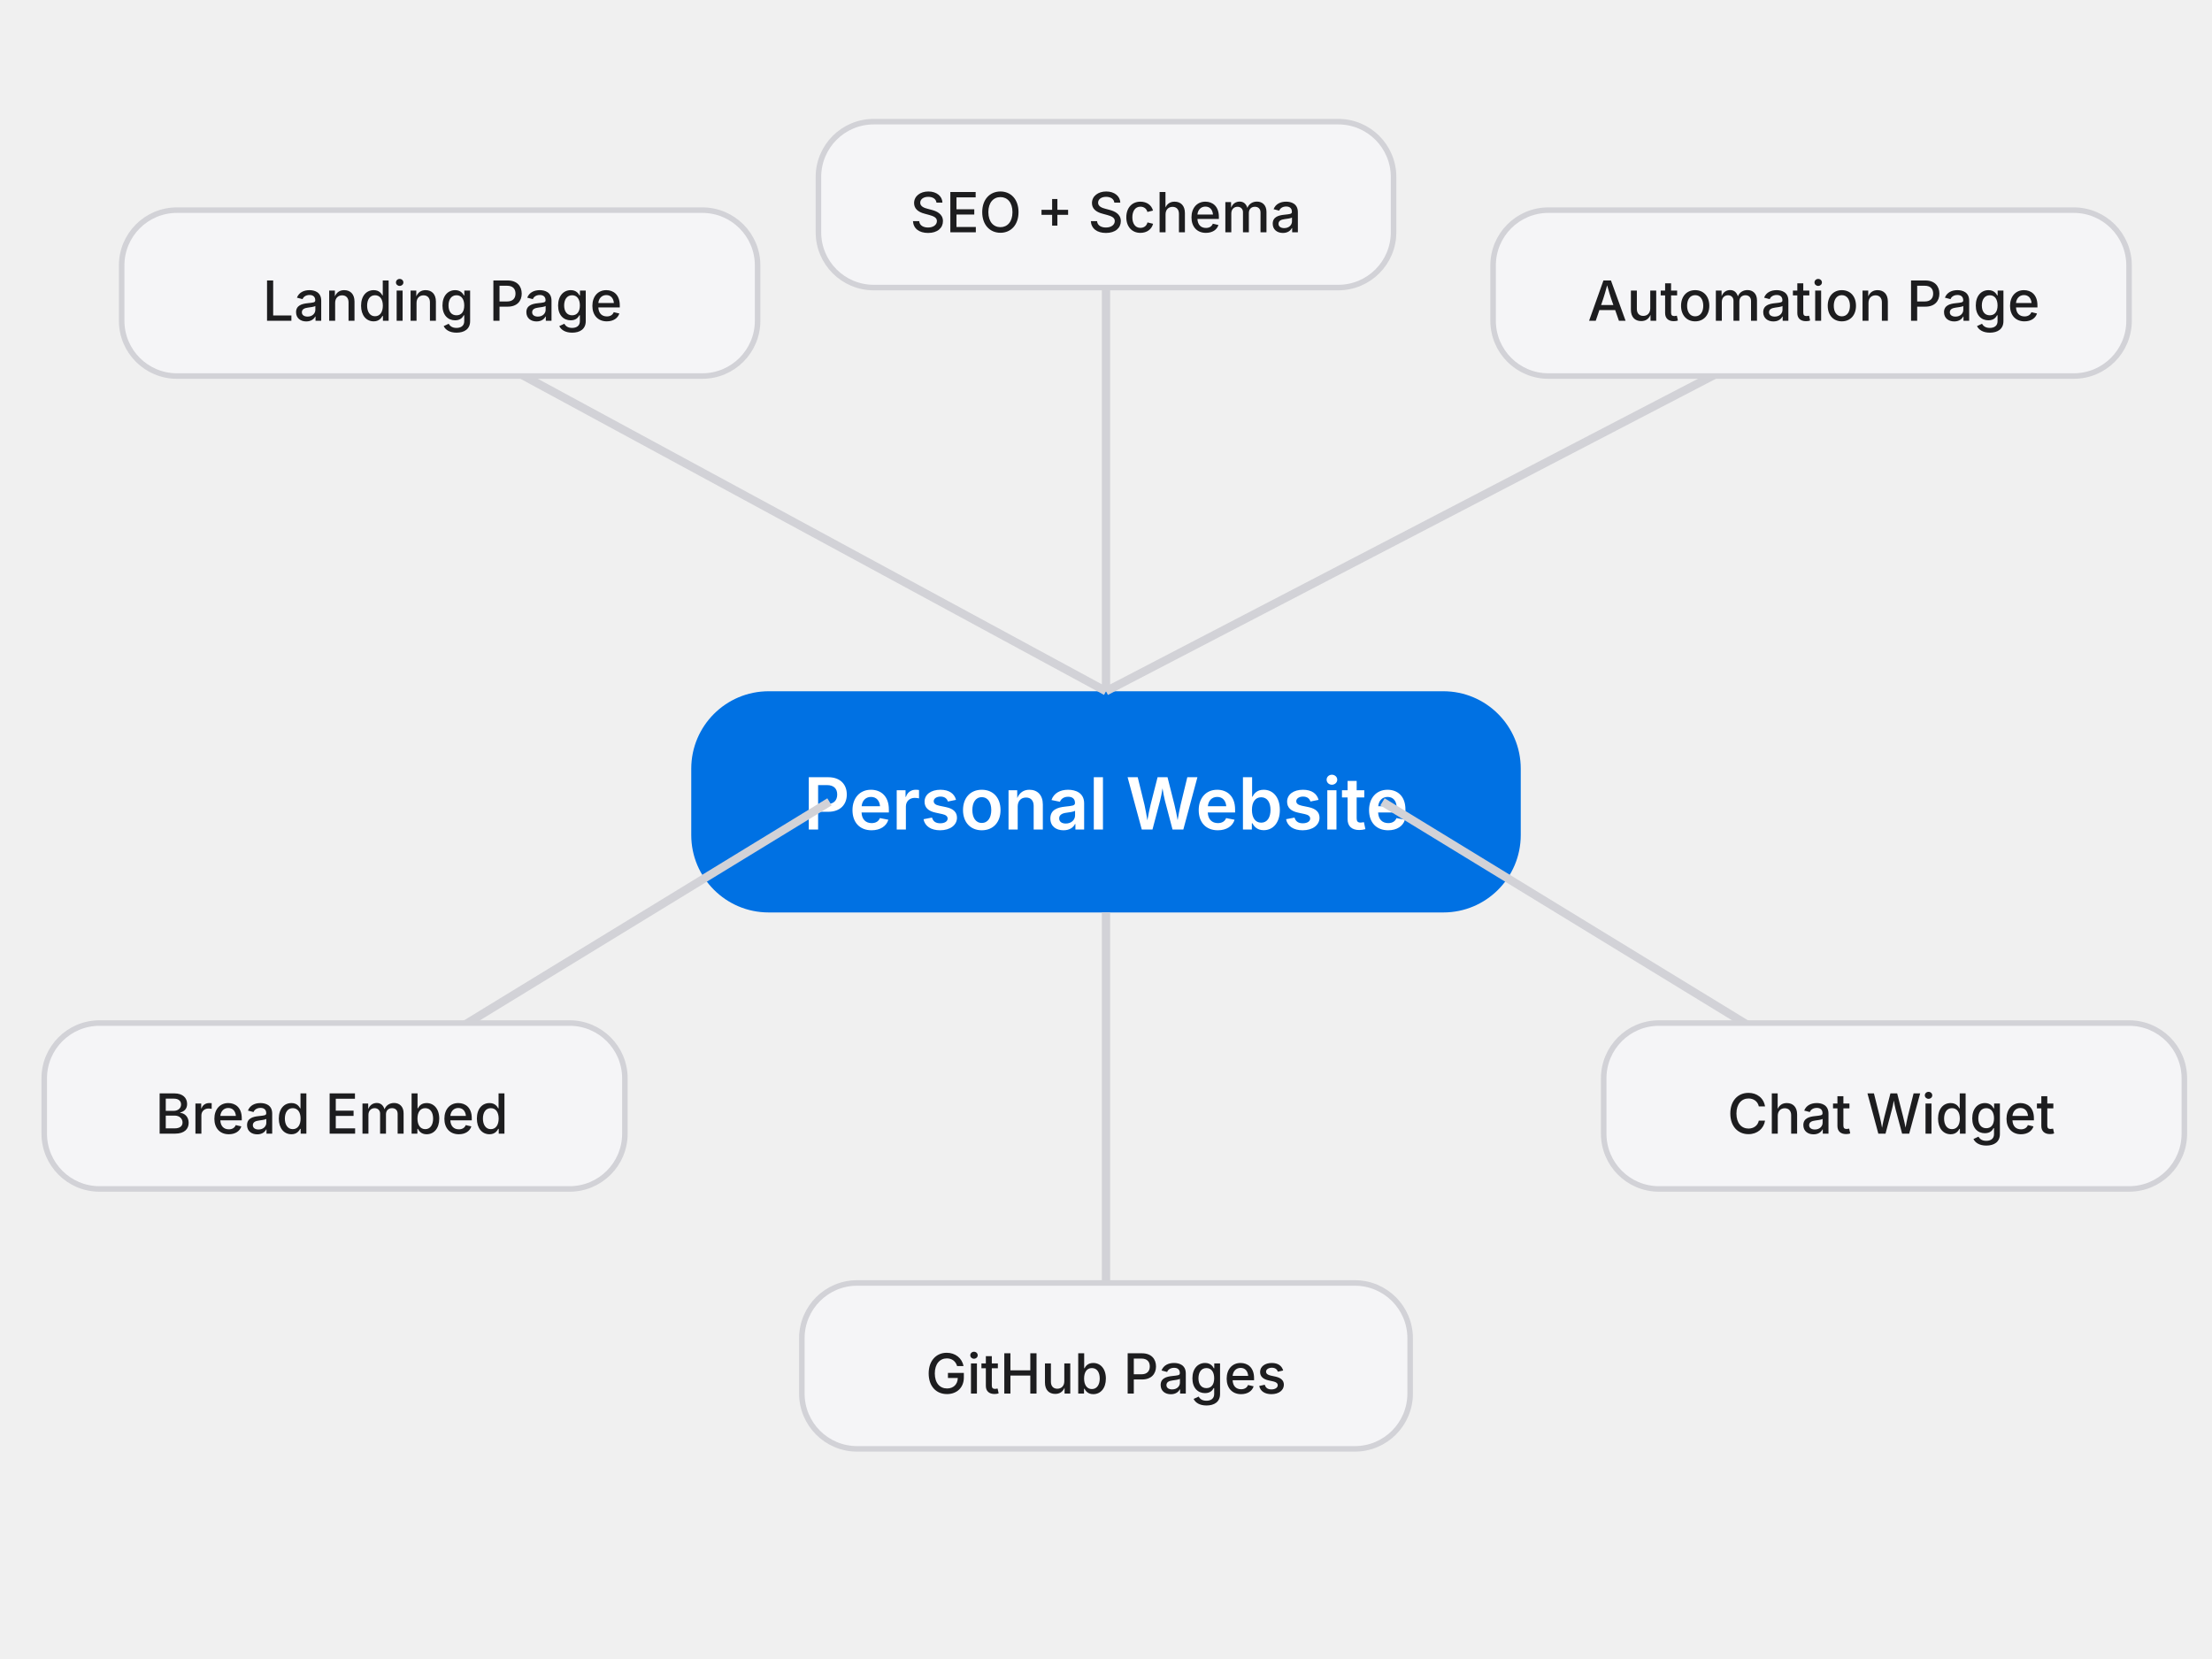
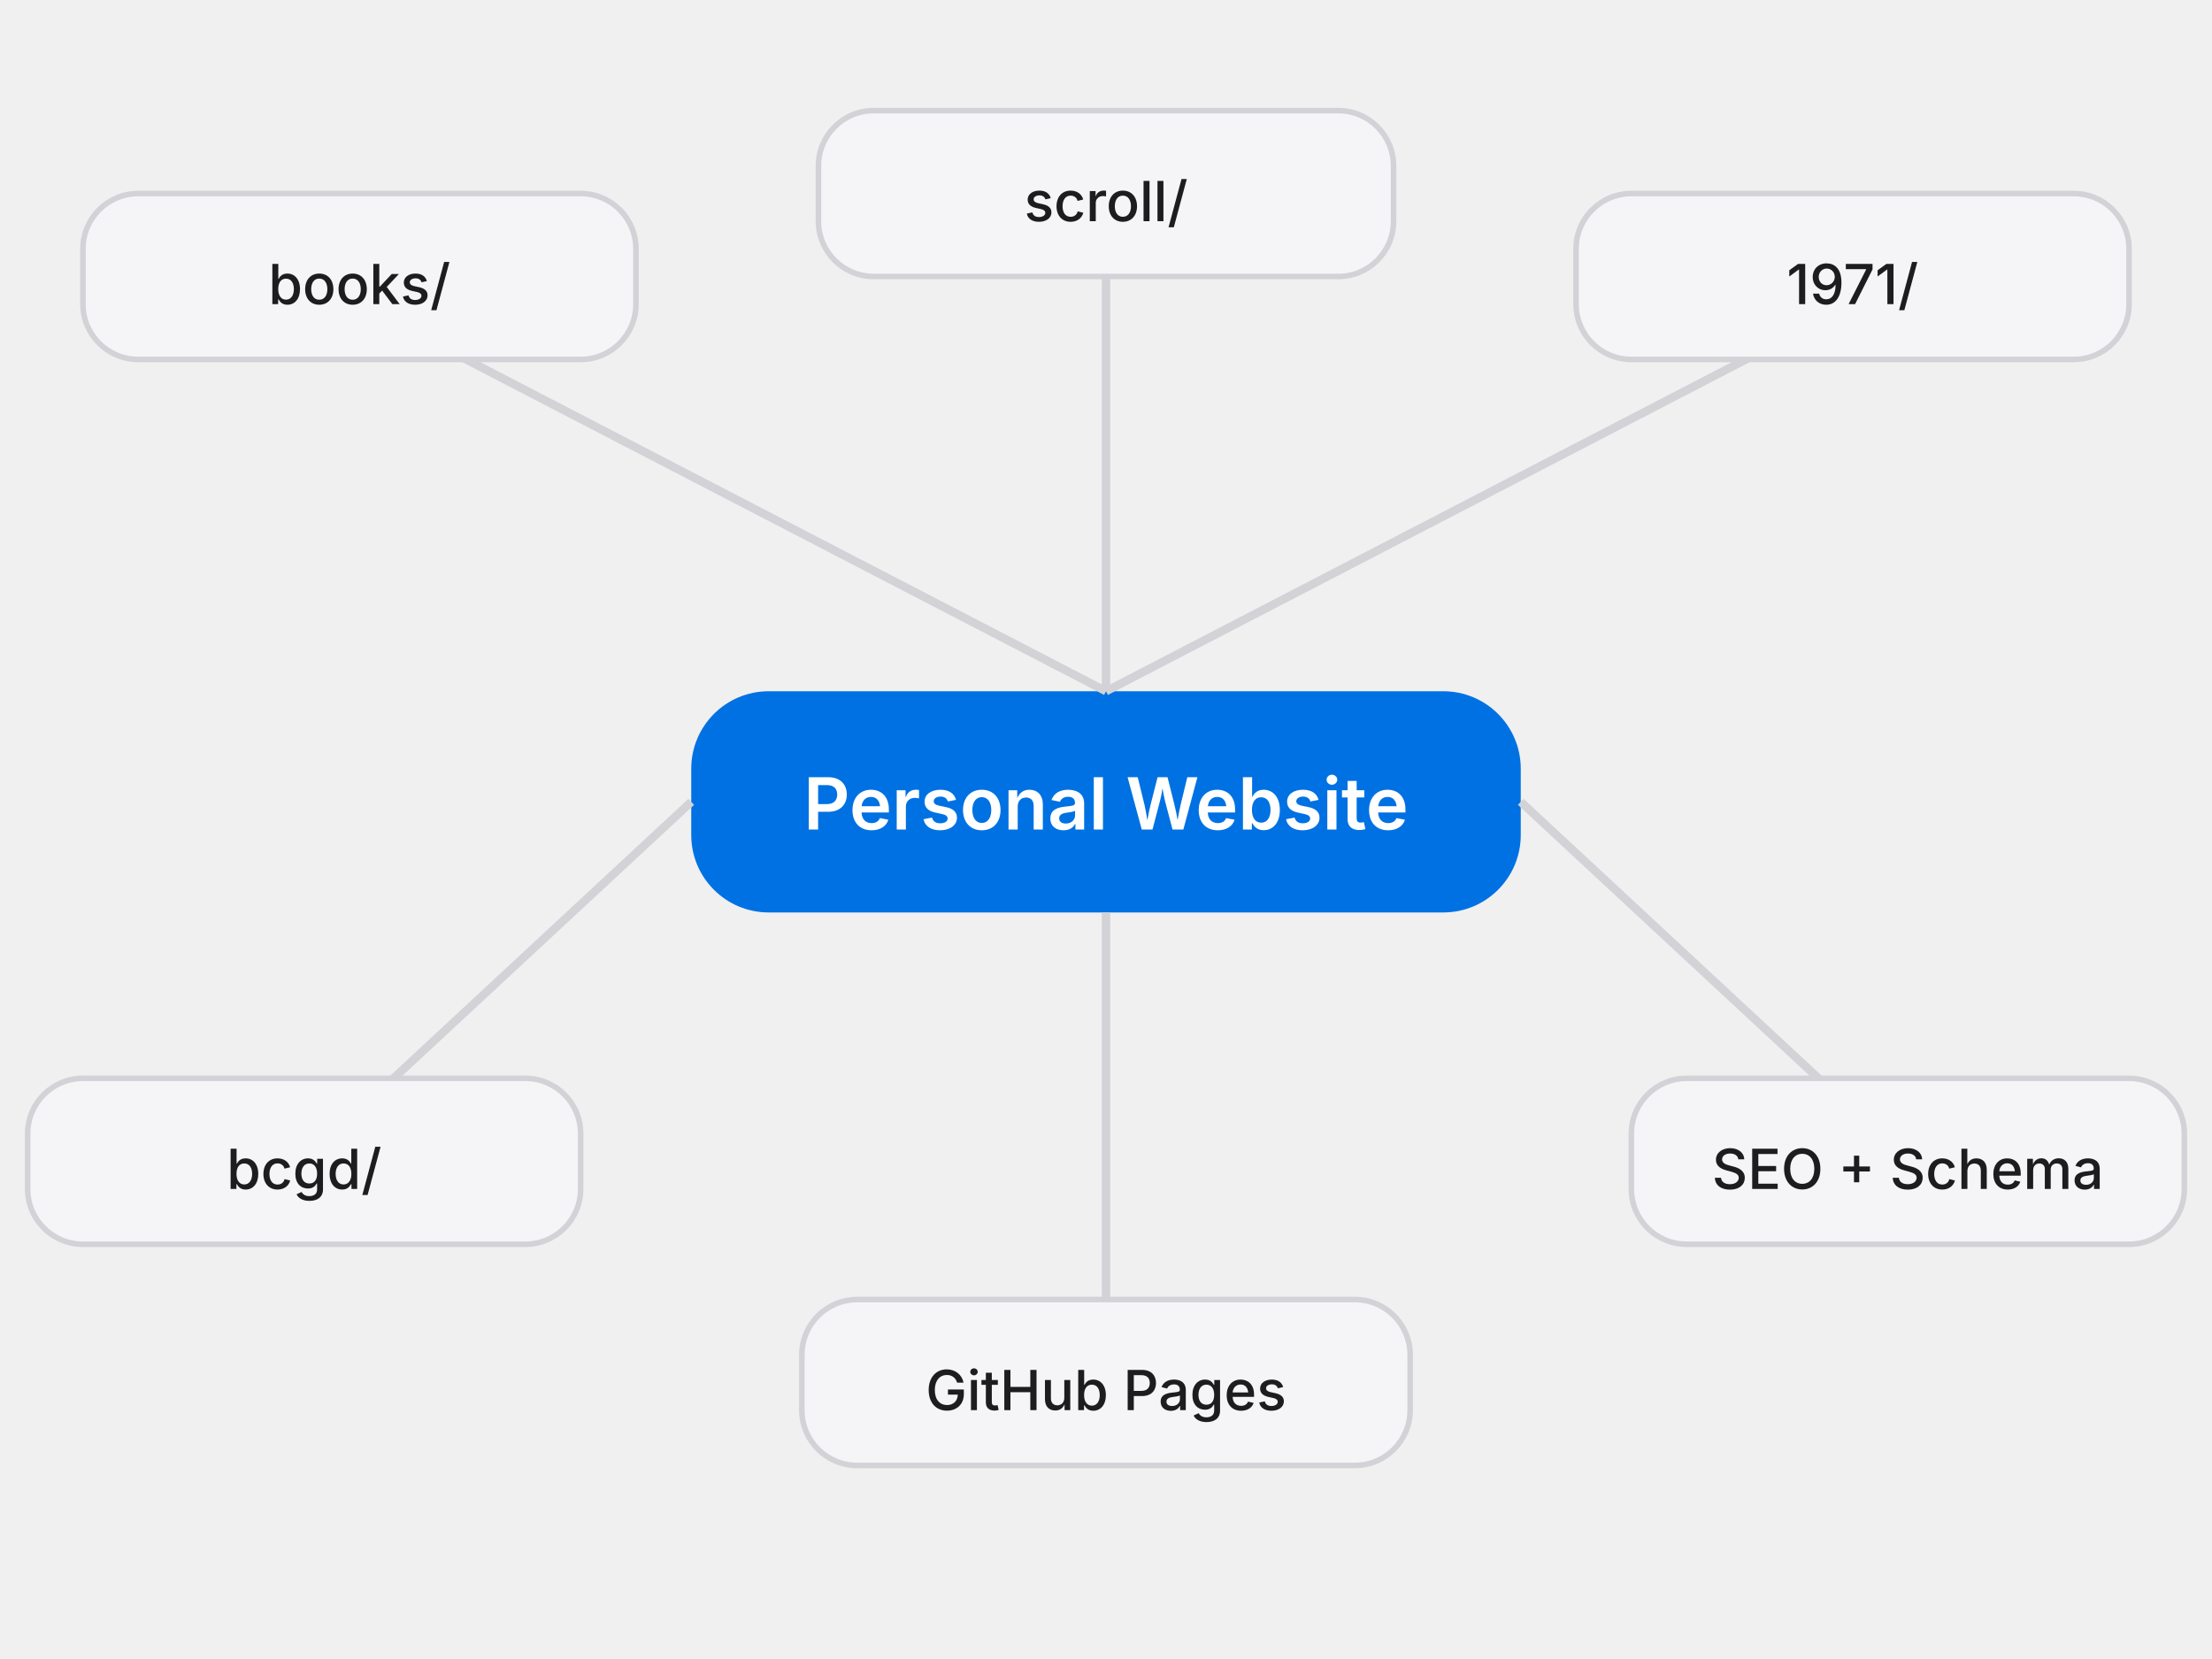
<svg xmlns="http://www.w3.org/2000/svg" viewBox="0 0 400 300" width="400" height="300">
  <style>
    text { font-family: -apple-system, BlinkMacSystemFont, 'SF Pro Display', system-ui, sans-serif; }
    .title { font-size: 13px; font-weight: 600; fill: #fff; }
    .label { font-size: 10px; font-weight: 500; fill: #1d1d1f; }
    .line { stroke: #d2d2d7; stroke-width: 1.5; fill: none; }
    .node { fill: #f5f5f7; stroke: #d2d2d7; stroke-width: 1; rx: 10; }
    .center { fill: #0071e3; rx: 14; }
  </style>
  <rect class="center" x="125" y="125" width="150" height="40" />
  <text class="title" x="200" y="150" text-anchor="middle">Personal Website</text>
-   <line class="line" x1="200" y1="125" x2="80" y2="60" />
+   <line class="line" x1="200" y1="125" x2="65" y2="55" />
  <line class="line" x1="200" y1="125" x2="200" y2="45" />
-   <line class="line" x1="200" y1="125" x2="325" y2="60" />
-   <line class="line" x1="150" y1="145" x2="60" y2="200" />
-   <line class="line" x1="250" y1="145" x2="340" y2="200" />
+   <line class="line" x1="200" y1="125" x2="335" y2="55" />
+   <line class="line" x1="125" y1="145" x2="55" y2="210" />
+   <line class="line" x1="275" y1="145" x2="345" y2="210" />
  <line class="line" x1="200" y1="165" x2="200" y2="240" />
-   <rect class="node" x="22" y="38" width="115" height="30" />
-   <text class="label" x="80" y="58" text-anchor="middle">Landing Page</text>
-   <rect class="node" x="148" y="22" width="104" height="30" />
-   <text class="label" x="200" y="42" text-anchor="middle">SEO + Schema</text>
-   <rect class="node" x="270" y="38" width="115" height="30" />
-   <text class="label" x="328" y="58" text-anchor="middle">Automation Page</text>
-   <rect class="node" x="8" y="185" width="105" height="30" />
-   <text class="label" x="60" y="205" text-anchor="middle">Bread Embed</text>
-   <rect class="node" x="290" y="185" width="105" height="30" />
-   <text class="label" x="342" y="205" text-anchor="middle">Chat Widget</text>
-   <rect class="node" x="145" y="232" width="110" height="30" />
-   <text class="label" x="200" y="252" text-anchor="middle">GitHub Pages</text>
+   <rect class="node" x="15" y="35" width="100" height="30" />
+   <text class="label" x="65" y="55" text-anchor="middle">books/</text>
+   <rect class="node" x="148" y="20" width="104" height="30" />
+   <text class="label" x="200" y="40" text-anchor="middle">scroll/</text>
+   <rect class="node" x="285" y="35" width="100" height="30" />
+   <text class="label" x="335" y="55" text-anchor="middle">1971/</text>
+   <rect class="node" x="5" y="195" width="100" height="30" />
+   <text class="label" x="55" y="215" text-anchor="middle">bcgd/</text>
+   <rect class="node" x="295" y="195" width="100" height="30" />
+   <text class="label" x="345" y="215" text-anchor="middle">SEO + Schema</text>
+   <rect class="node" x="145" y="235" width="110" height="30" />
+   <text class="label" x="200" y="255" text-anchor="middle">GitHub Pages</text>
</svg>
